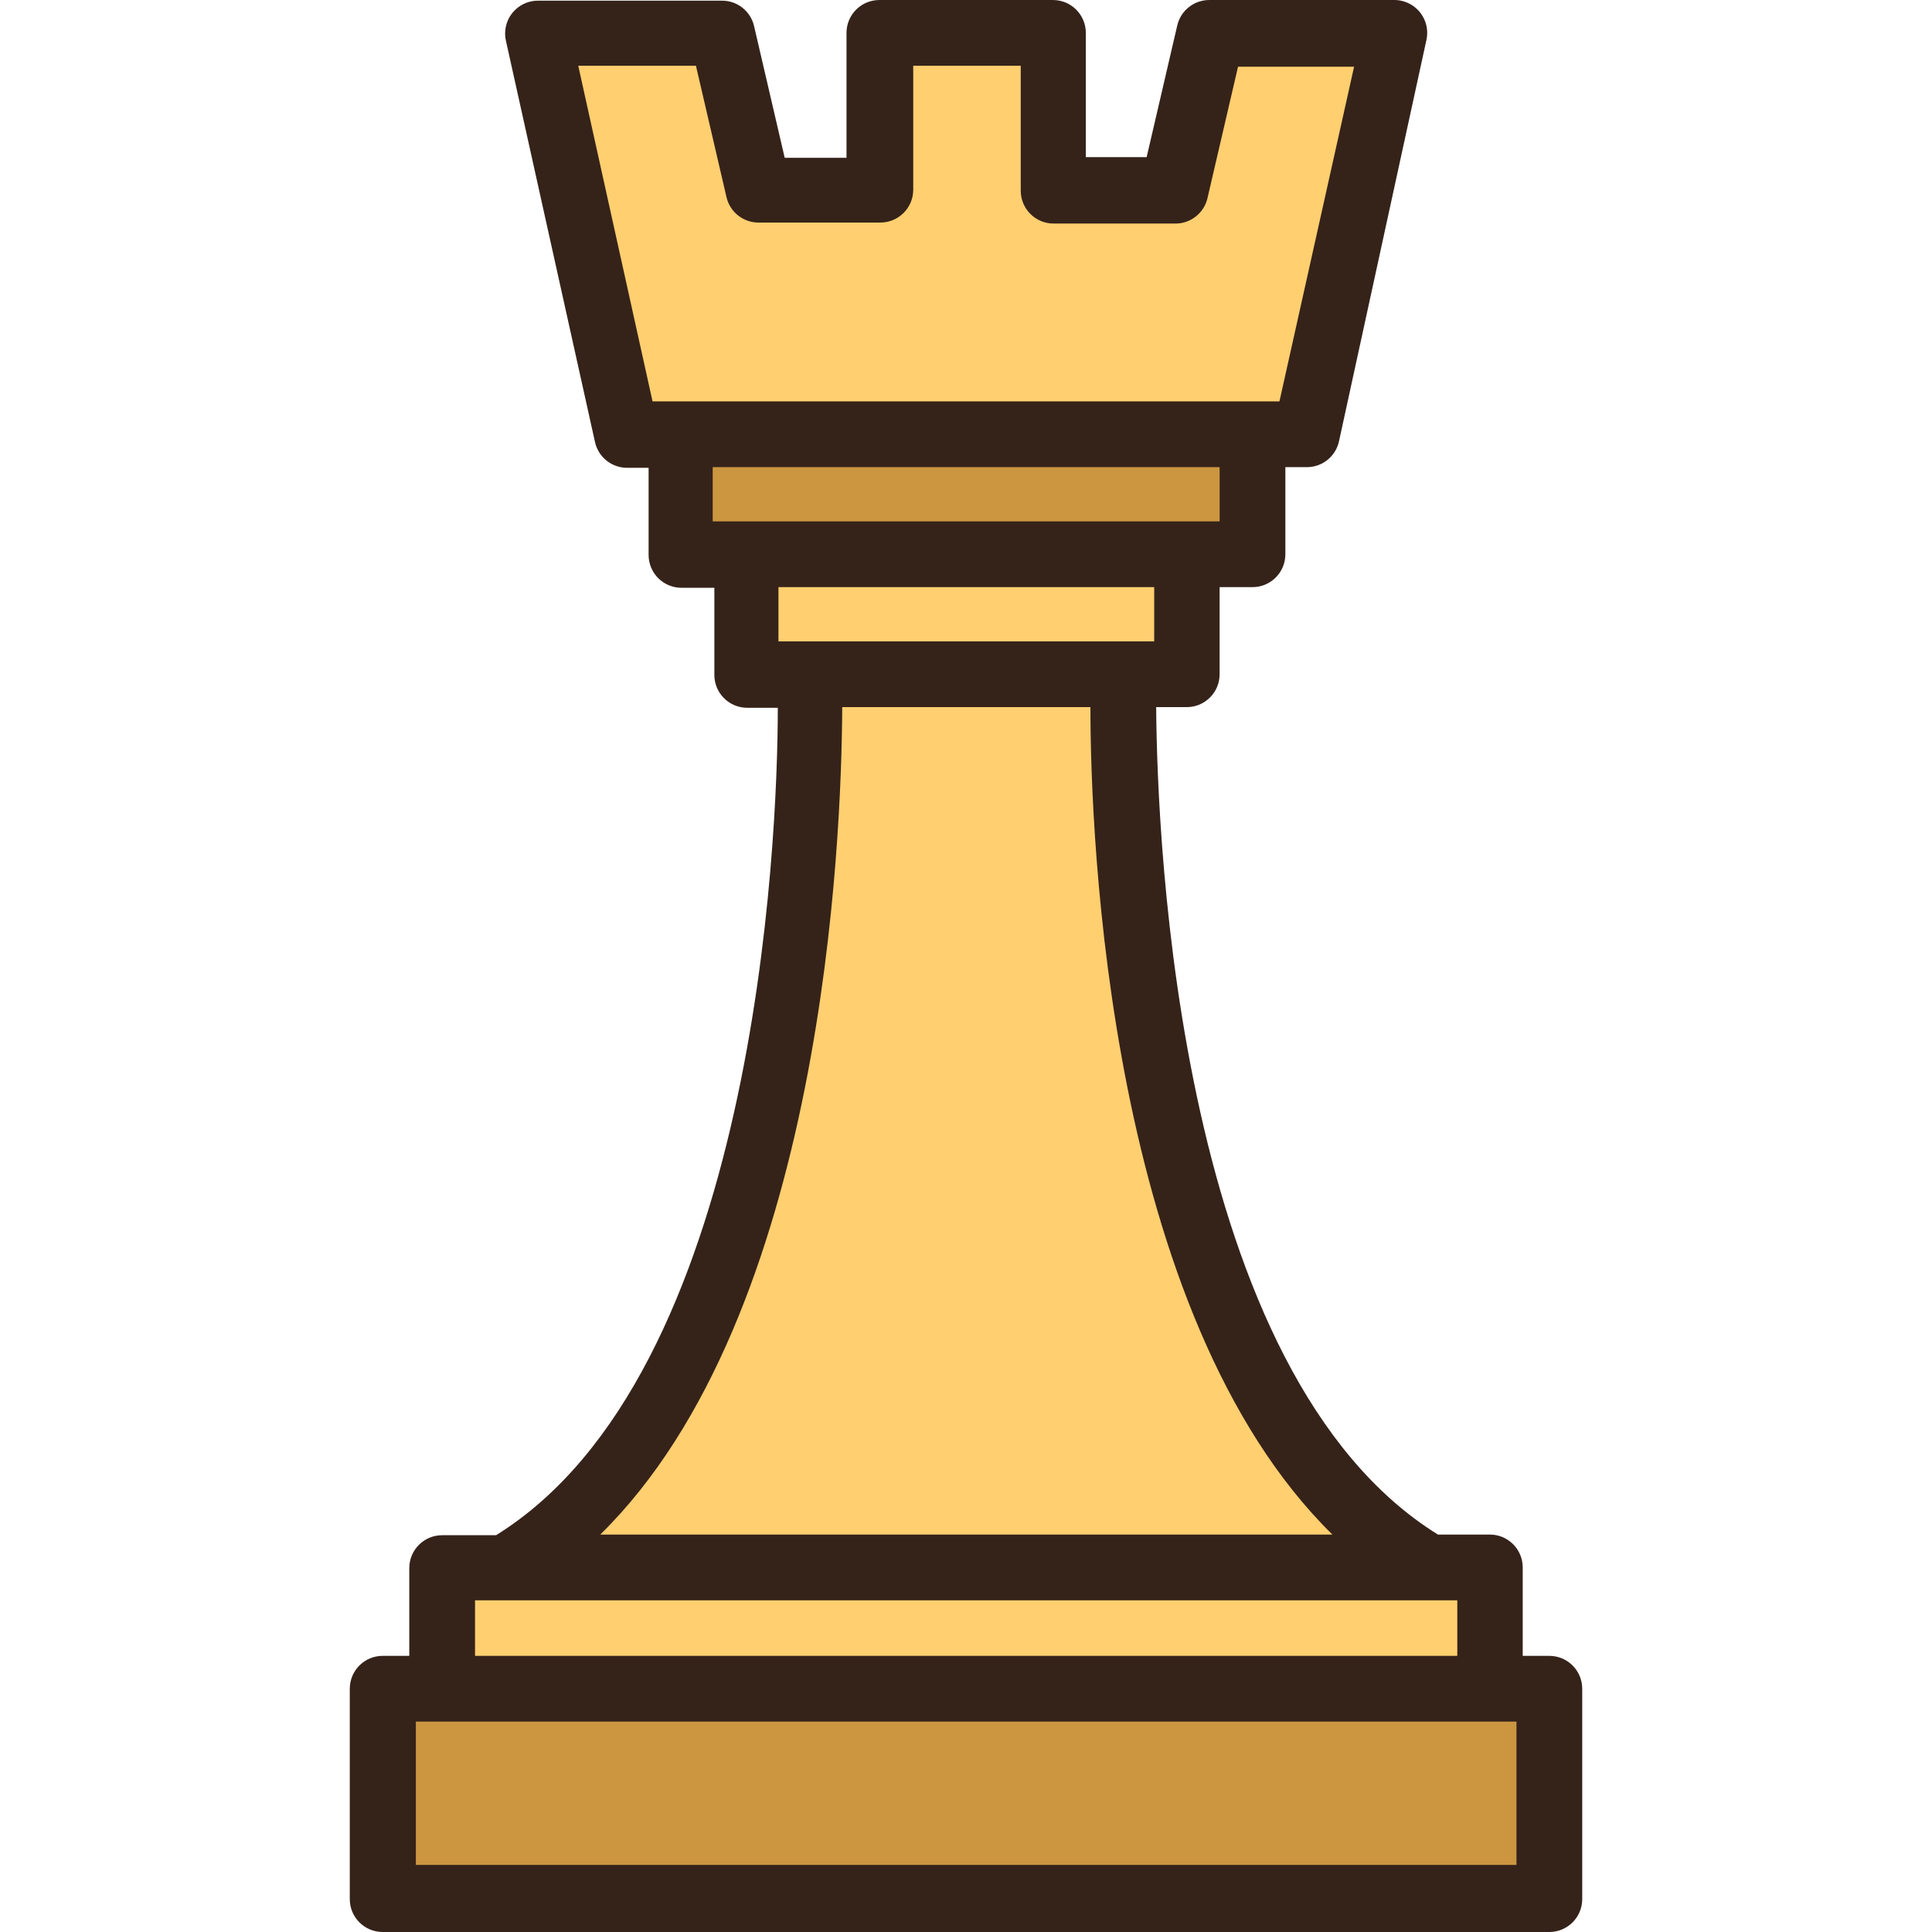
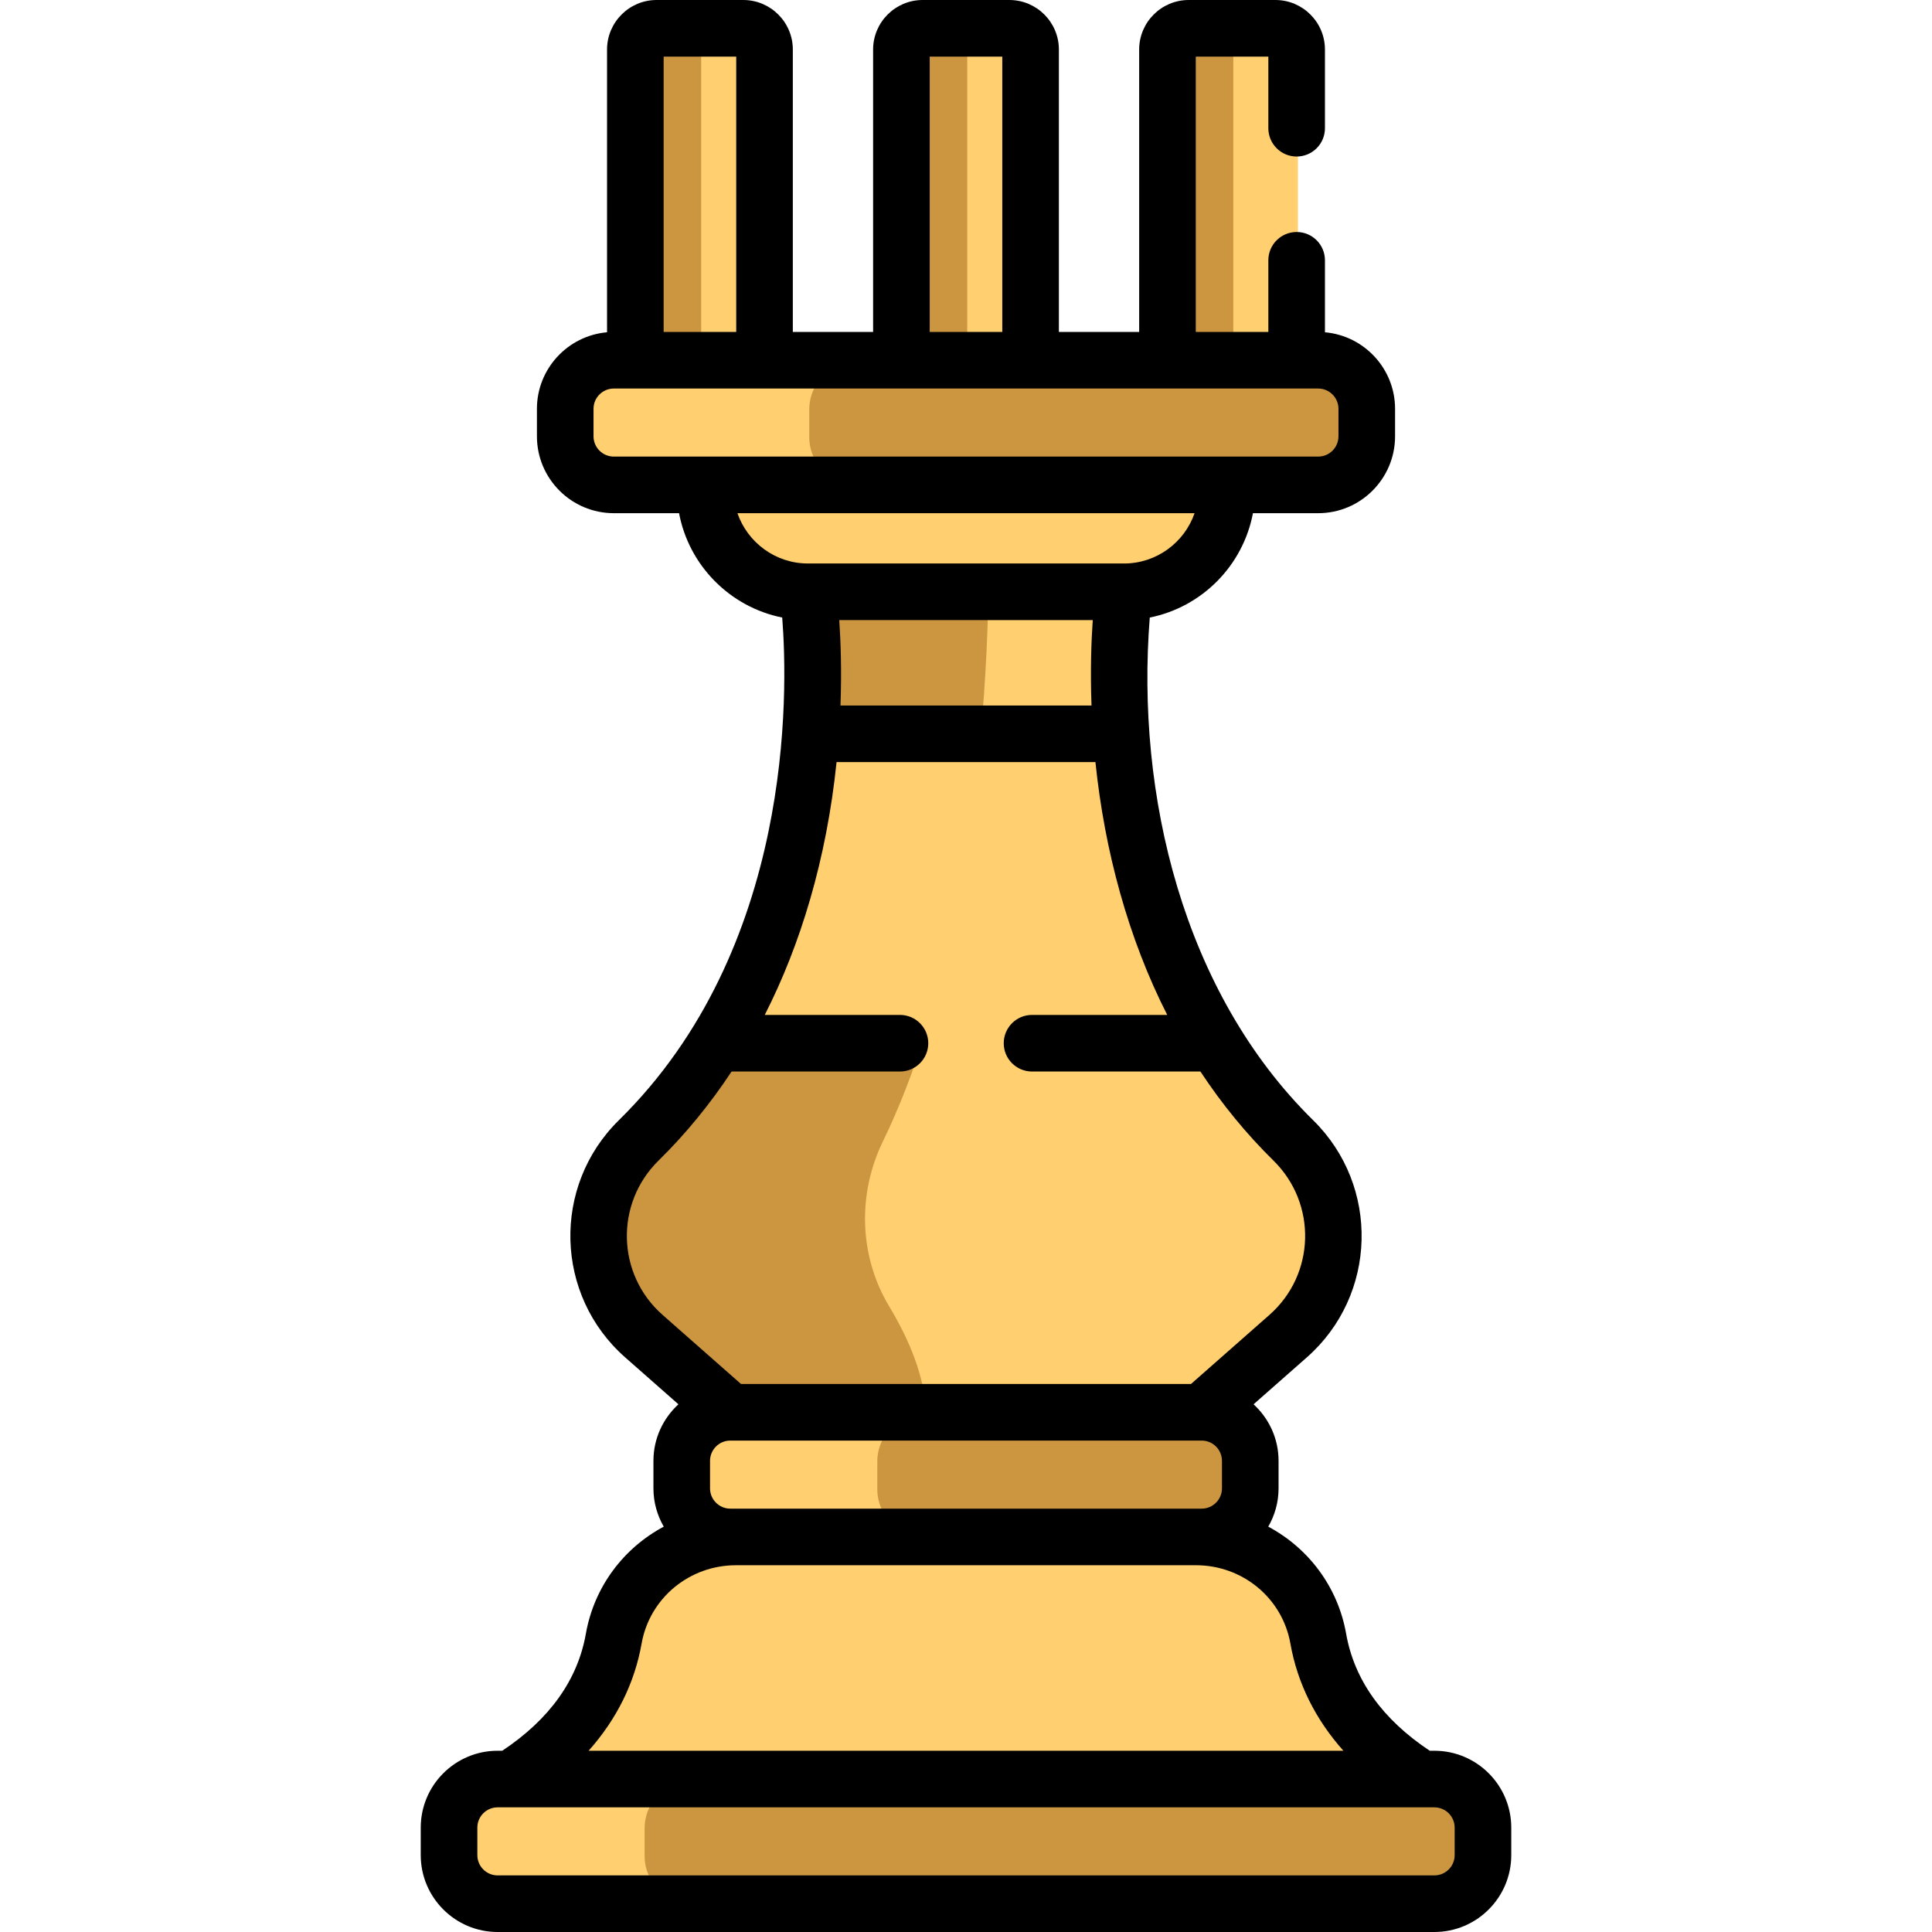
- <svg xmlns="http://www.w3.org/2000/svg" version="1.1" id="Capa_1" x="0px" y="0px" viewBox="0 0 470.162 470.162" style="enable-background:new 0 0 470.162 470.162;" xml:space="preserve">
+ <svg xmlns="http://www.w3.org/2000/svg" version="1.1" width="512" height="512" x="0" y="0" viewBox="0 0 512 512" style="enable-background:new 0 0 512 512" xml:space="preserve" class="">
  <g>
-     <path style="fill:#FFCF70;" d="M181.441,134.882h107.44v29.2h-107.44V134.882z" />
-     <path style="fill:#FFCF70;" d="M126.481,381.442l13.92-13.68c52-51.04,56-162.72,56.48-195.68v-8h76.32v8   c0,33.04,4.48,144.64,56.48,195.68l13.92,13.68H126.481z" />
+     <g>
+       <g>
+         <path d="m338.323 7.701h-10.516c-.784 1.003-1.255 2.263-1.255 3.635v86.5l.026.032h15.242l2.134-2.201v-82.335c-.001-3.11-2.522-5.631-5.631-5.631z" fill="#ffcf70" data-original="#4a80aa" style="" class="" />
+         <path d="m326.837 13.332c0-3.11 2.521-5.631 5.63-5.631h-17.117c-3.109 0-5.63 2.521-5.63 5.631v82.335l1.766 2.201h17.117l-1.766-2.201z" fill="#cc9640" data-original="#407093" style="" class="" />
+         <path d="m267.815 7.701h-10.516c-.784 1.003-1.255 2.263-1.255 3.635v86.5l.026.032h15.242l2.134-2.201v-82.335c-.001-3.11-2.522-5.631-5.631-5.631z" fill="#ffcf70" data-original="#4a80aa" style="" class="" />
+         <path d="m256.328 13.332c0-3.11 2.521-5.631 5.63-5.631h-17.117c-3.109 0-5.63 2.521-5.63 5.631v82.335l1.766 2.201h17.117l-1.766-2.201z" fill="#cc9640" data-original="#407093" style="" class="" />
+         <path d="m197.306 7.701h-10.516c-.784 1.003-1.255 2.263-1.255 3.635v86.5l.026.032h15.242l2.134-2.201v-82.335c0-3.11-2.521-5.631-5.631-5.631z" fill="#ffcf70" data-original="#4a80aa" style="" class="" />
+         <path d="m185.82 13.332c0-3.11 2.521-5.631 5.63-5.631h-17.117c-3.109 0-5.63 2.521-5.63 5.631v82.335l1.766 2.201h17.117l-1.766-2.201z" fill="#cc9640" data-original="#407093" style="" class="" />
+         <path d="m343.067 302.419c-8.204-8.062-14.98-16.761-20.575-25.752l-5.173-3.299h-118.833l-8.321 3.299c-5.594 8.992-12.371 17.69-20.575 25.752-14.681 14.428-14.075 38.265 1.371 51.871l22.91 20.181 2.949 2.98h119.5l2.468-2.98 22.91-20.181c15.444-13.606 16.05-37.443 1.369-51.871z" fill="#ffcf70" data-original="#2b4d66" style="" class="" />
+         <path d="m245.319 273.368h-46.833l-8.321 3.299c-5.594 8.992-12.371 17.69-20.575 25.752-14.681 14.428-14.075 38.265 1.371 51.871l22.91 20.181 2.949 2.98h48.314c.17-.99.257-1.984.237-2.98-.187-9.66-4.62-19.77-9.736-28.285-7.994-13.305-8.439-29.789-1.641-43.742 4.443-9.121 8.178-18.954 11.325-29.076z" fill="#cc9640" data-original="#25475b" style="" class="" />
+         <path d="m215.149 194.667 3.671 3.867h73.833l4.856-3.868c-1.584-22.158.684-37.632.684-37.632l-2.623-1.75h-79.667l-1.438 1.75c0 .001 2.268 15.475.684 37.633z" fill="#ffcf70" data-original="#2b4d66" style="" class="" />
+         <path d="m215.903 155.285-1.438 1.75s2.268 15.473.684 37.632l3.671 3.867h40.731c1.906-19.438 2.329-35.284 2.407-43.25h-46.055z" fill="#cc9640" data-original="#25475b" style="" class="" />
+         <path d="m320.653 124.701h-84.621l-3.251 2.897v1.138c0 13.195 8.716 24.427 20.665 28.298h44.746c15.01 0 27.29-12.281 27.29-27.29v-1.044z" fill="#ffcf70" data-original="#365e7d" style="" class="" />
+         <path d="m233.3 129.025v-1.111l3.604-3.212h-45.24l-4.489 4v1.044c0 15.009 12.281 27.29 27.29 27.29h40.203c-12.28-3.395-21.368-14.69-21.368-28.011z" fill="#ffcf70" data-original="#2b4d66" style="" class="" />
+         <path d="m322.492 276.667c-17.372-27.921-23.315-58.667-24.984-82h-82.36c-1.668 23.333-7.612 54.079-24.984 82z" fill="#ffcf70" data-original="#365e7d" style="" class="" />
+         <path d="m215.148 194.667c-1.668 23.333-7.612 54.079-24.984 82h54.104c9.034-27.71 13.476-57.971 15.647-82z" fill="#ffcf70" data-original="#2b4d66" style="" class="" />
+         <path d="m349.662 95.667h-124.995c-5.93 1.243-10.419 6.529-10.419 12.814v7.407c0 6.285 4.489 11.571 10.419 12.814h124.994c7.081 0 12.875-5.794 12.875-12.875v-7.285c.001-7.081-5.793-12.875-12.874-12.875z" fill="#cc9640" data-original="#407093" style="" class="" />
+         <path d="m214.465 115.827v-7.285c0-7.081 5.794-12.875 12.875-12.875h-64.345c-7.081 0-12.875 5.794-12.875 12.875v7.285c0 7.081 5.794 12.875 12.875 12.875h64.345c-7.081 0-12.875-5.794-12.875-12.875z" fill="#ffcf70" data-original="#365e7d" style="" class="" />
+         <path d="m349.679 434.45c-2.763-15.642-16.521-26.944-32.405-26.944l-5.958-3.554h-109.975l-5.958 3.554c-15.884 0-29.642 11.302-32.405 26.944-2.107 11.93-9.079 25.812-27.316 37.217l3.158 4.784h234.5l3.675-4.784c-18.237-11.405-25.209-25.287-27.316-37.217z" fill="#ffcf70" data-original="#365e7d" style="" class="" />
+         <path d="m214.478 434.45c2.763-15.642 16.521-26.944 32.405-26.944l5.958-3.554h-51.5l-5.958 3.554c-15.884 0-29.642 11.302-32.405 26.944-2.107 11.93-9.079 25.812-27.316 37.217l3.158 4.784h51.5l-3.158-4.784c18.237-11.405 25.209-25.287 27.316-37.217z" fill="#ffcf70" data-original="#2b4d66" style="" class="" />
+         <path d="m380.454 471.667h-199.6c-5.86 1.312-10.277 6.563-10.277 12.804v7.427c0 6.24 4.417 11.492 10.277 12.804h199.599c7.081 0 12.875-5.794 12.875-12.875v-7.285c.001-7.082-5.793-12.875-12.874-12.875z" fill="#cc9640" data-original="#407093" style="" class="" />
+         <path d="m170.829 491.827v-7.285c0-7.082 5.794-12.875 12.875-12.875h-51.5c-7.081 0-12.875 5.793-12.875 12.875v7.285c0 7.081 5.794 12.875 12.875 12.875h51.5c-7.082 0-12.875-5.794-12.875-12.875z" fill="#ffcf70" data-original="#365e7d" style="" class="" />
+         <path d="m318.787 374.471h-76.309c-5.844 1.328-10.243 6.571-10.243 12.802v7.432c0 6.23 4.4 11.474 10.243 12.802h76.309c7.081 0 12.875-5.794 12.875-12.875v-7.285c0-7.082-5.794-12.876-12.875-12.876z" fill="#cc9640" data-original="#407093" style="" class="" />
+         <path d="m232.495 394.631v-7.285c0-7.081 5.794-12.875 12.875-12.875h-51.5c-7.081 0-12.875 5.794-12.875 12.875v7.285c0 7.081 5.794 12.875 12.875 12.875h51.5c-7.081 0-12.875-5.794-12.875-12.875z" fill="#ffcf70" data-original="#365e7d" style="" class="" />
+       </g>
+       <g>
+         <path d="m131.875 512h248.25c11.234 0 20.375-9.14 20.375-20.375v-7.285c0-11.235-9.141-20.375-20.375-20.375h-1.231c-12.531-8.323-19.991-18.747-22.158-31.021-2.202-12.469-10.033-22.712-20.636-28.366 1.728-2.992 2.733-6.452 2.733-10.148v-7.285c0-5.933-2.564-11.265-6.625-14.992l14.118-12.436c18.698-16.472 19.429-45.393 1.669-62.848-34.467-33.872-47.02-86.299-43.295-133.213 13.835-2.768 24.725-13.768 27.343-27.655h17.29c11.234 0 20.375-9.14 20.375-20.375v-7.285c0-10.63-8.186-19.372-18.583-20.284v-19.075c0-4.142-3.357-7.5-7.5-7.5s-7.5 3.358-7.5 7.5v18.983h-19.233v-72.965h19.233v18.982c0 4.142 3.357 7.5 7.5 7.5s7.5-3.358 7.5-7.5v-20.852c0-7.24-5.891-13.13-13.131-13.13h-22.973c-7.24 0-13.13 5.89-13.13 13.13v74.835h-21.275v-74.835c0-7.24-5.89-13.13-13.13-13.13h-22.973c-7.24 0-13.131 5.89-13.131 13.13v74.835h-21.274v-74.835c0-7.24-5.891-13.13-13.131-13.13h-22.973c-7.24 0-13.13 5.89-13.13 13.13v74.926c-10.397.911-18.584 9.654-18.584 20.284v7.285c0 11.235 9.141 20.375 20.375 20.375h17.291c2.618 13.886 13.506 24.885 27.339 27.655 1.565 19.964 2.992 87.73-43.291 133.214-17.775 17.47-17.015 46.388 1.67 62.848l14.117 12.435c-4.061 3.727-6.625 9.059-6.625 14.992v7.285c0 3.697 1.005 7.156 2.733 10.148-10.603 5.655-18.435 15.898-20.637 28.367-2.167 12.274-9.628 22.698-22.158 31.021h-1.23c-11.234 0-20.375 9.14-20.375 20.375v7.285c.001 11.235 9.142 20.375 20.376 20.375zm114.508-497h19.233v72.966h-19.233zm-70.508 0h19.233v72.966h-19.233zm-13.209 106c-2.964 0-5.375-2.411-5.375-5.375v-7.285c0-2.964 2.411-5.375 5.375-5.375h186.667c2.964 0 5.375 2.411 5.375 5.375v7.285c0 2.964-2.411 5.375-5.375 5.375-7.494 0-180.335 0-186.667 0zm32.762 15h121.145c-2.683 7.751-10.057 13.333-18.709 13.333h-83.727-.001c-8.653.001-16.026-5.581-18.708-13.333zm93.835 50.966h-66.526c.341-9.37.052-17.174-.33-22.632h67.186c-.382 5.458-.671 13.262-.33 22.632zm-113.673 161.495c-12.198-10.745-12.661-29.503-1.071-40.894 7.213-7.089 13.677-14.989 19.358-23.602h44.623c4.143 0 7.5-3.358 7.5-7.5s-3.357-7.5-7.5-7.5h-35.832c9.451-18.543 16.376-41.195 19.029-67h68.606c2.415 23.497 8.707 46.752 19.028 67h-35.831c-4.143 0-7.5 3.358-7.5 7.5s3.357 7.5 7.5 7.5h44.623c5.682 8.613 12.145 16.513 19.358 23.602 11.593 11.394 11.122 30.151-1.07 40.894l-20.785 18.309h-119.252zm148.243 38.684v7.285c0 2.964-2.411 5.375-5.375 5.375-15.402 0-114.589 0-124.917 0-2.964 0-5.375-2.411-5.375-5.375v-7.285c0-2.963 2.41-5.373 5.372-5.375h.004 124.916.003c2.963.002 5.372 2.412 5.372 5.375zm-153.799 48.408c2.123-12.022 12.646-20.749 25.02-20.749h121.892c12.374 0 22.896 8.726 25.02 20.749 1.853 10.491 6.626 20.086 14.048 28.413h-200.028c7.423-8.327 12.196-17.922 14.048-28.413zm-43.534 48.787c0-2.964 2.411-5.375 5.375-5.375h248.25c2.964 0 5.375 2.411 5.375 5.375v7.285c0 2.964-2.411 5.375-5.375 5.375h-248.25c-2.964 0-5.375-2.411-5.375-5.375z" fill="#000000" data-original="#000000" style="" class="" />
+       </g>
+     </g>
  </g>
-   <path style="fill:#CC9640;" d="M165.441,105.682h139.36v29.2h-139.36L165.441,105.682z" />
-   <path style="fill:#FFCF70;" d="M152.401,105.682l-21.6-97.68h44.96l8.88,38.48h29.36V8.002h42.24v38.48h29.36l8.88-38.48h44.96  l-21.6,97.68H152.401z" />
-   <path style="fill:#CC9640;" d="M93.201,410.642h283.92v51.2H93.201L93.201,410.642z" />
-   <path style="fill:#FFCF70;" d="M107.601,381.442h254.96v29.2h-254.96V381.442z" />
-   <path style="fill:#35231A;" d="M377.041,402.962h-6.48v-21.52c0-4.418-3.582-8-8-8h-12.64c-63.04-39.12-68.32-168-68.56-201.36h7.44  c4.418,0,8-3.582,8-8v-21.2h8c4.418,0,8-3.582,8-8v-21.2h5.04c3.813,0.093,7.162-2.519,8-6.24l21.28-97.68  c0.973-4.31-1.731-8.593-6.041-9.566c-0.642-0.145-1.3-0.21-1.959-0.194h-44.64c-3.813-0.093-7.162,2.519-8,6.24l-7.44,32h-14.8  V8.002c0-4.418-3.582-8-8-8h-42.24c-4.418,0-8,3.582-8,8v30.4h-15.04l-7.44-32c-0.838-3.721-4.187-6.333-8-6.24h-44.4  c-4.417-0.109-8.086,3.384-8.194,7.801c-0.016,0.658,0.049,1.316,0.194,1.959l21.68,97.68c0.838,3.721,4.187,6.333,8,6.24h5.04v21.2  c0,4.418,3.582,8,8,8h8v21.2c0,4.418,3.582,8,8,8h7.44c0,33.12-5.52,162.24-68.56,201.36h-13.12c-4.418,0-8,3.582-8,8v21.36h-6.48  c-4.418,0-8,3.582-8,8v51.2c0,4.418,3.582,8,8,8h283.92c4.418,0,8-3.582,8-8v-51.2C385.041,406.544,381.46,402.962,377.041,402.962z   M165.441,97.682h-6.64l-18.08-81.68h28.64l7.44,32c0.87,3.689,4.211,6.261,8,6.16h29.44c4.418,0,8-3.582,8-8v-30.16h26.16v30.4  c0,4.418,3.582,8,8,8h29.44c3.789,0.101,7.13-2.471,8-6.16l7.44-32h28.24l-18.16,81.44H165.441z M181.441,126.882h-8v-13.2h123.36  v13.2H181.441z M280.881,142.882v13.2h-91.44v-13.2H280.881z M204.961,172.082h60.4c0,32,4.4,147.84,58.88,201.36h-178.16  C200.481,320.002,204.801,204.322,204.961,172.082L204.961,172.082z M115.601,389.442h239.04v13.52h-239.04L115.601,389.442z   M369.041,453.842h-267.84v-34.88h267.84V453.842z" />
-   <g>
- </g>
-   <g>
- </g>
-   <g>
- </g>
-   <g>
- </g>
-   <g>
- </g>
-   <g>
- </g>
-   <g>
- </g>
-   <g>
- </g>
-   <g>
- </g>
-   <g>
- </g>
-   <g>
- </g>
-   <g>
- </g>
-   <g>
- </g>
-   <g>
- </g>
-   <g>
- </g>
</svg>
